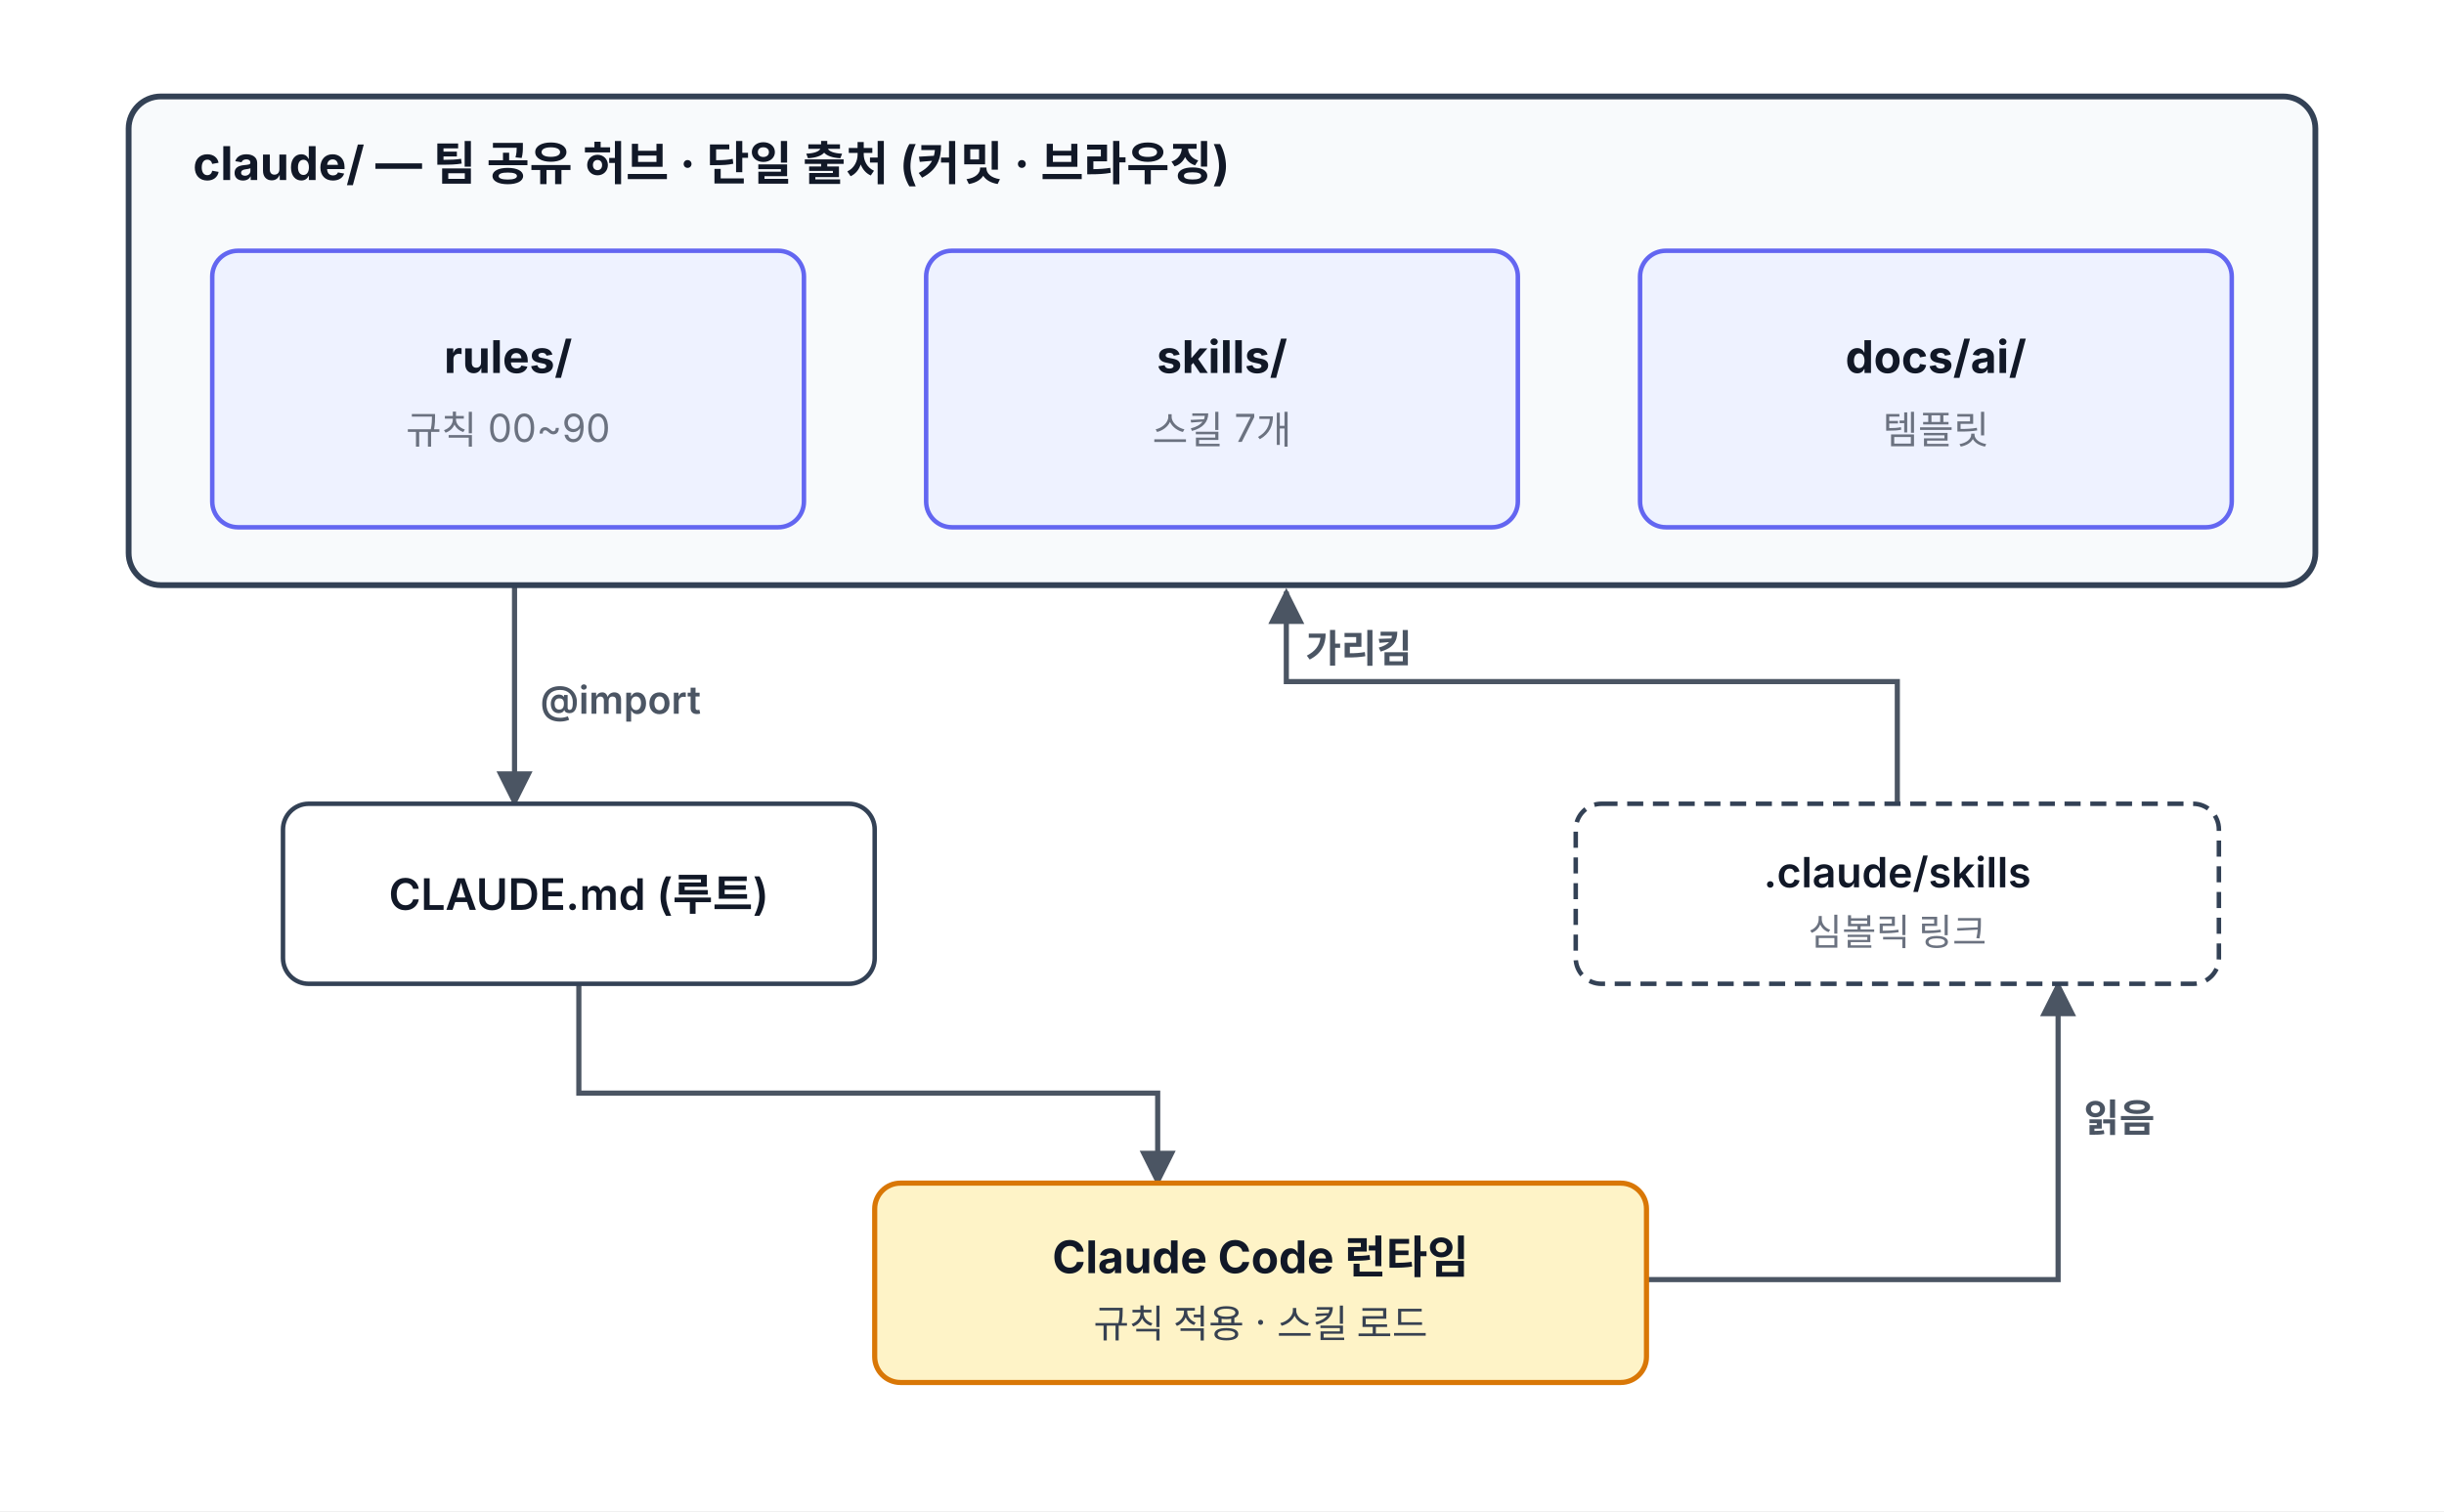
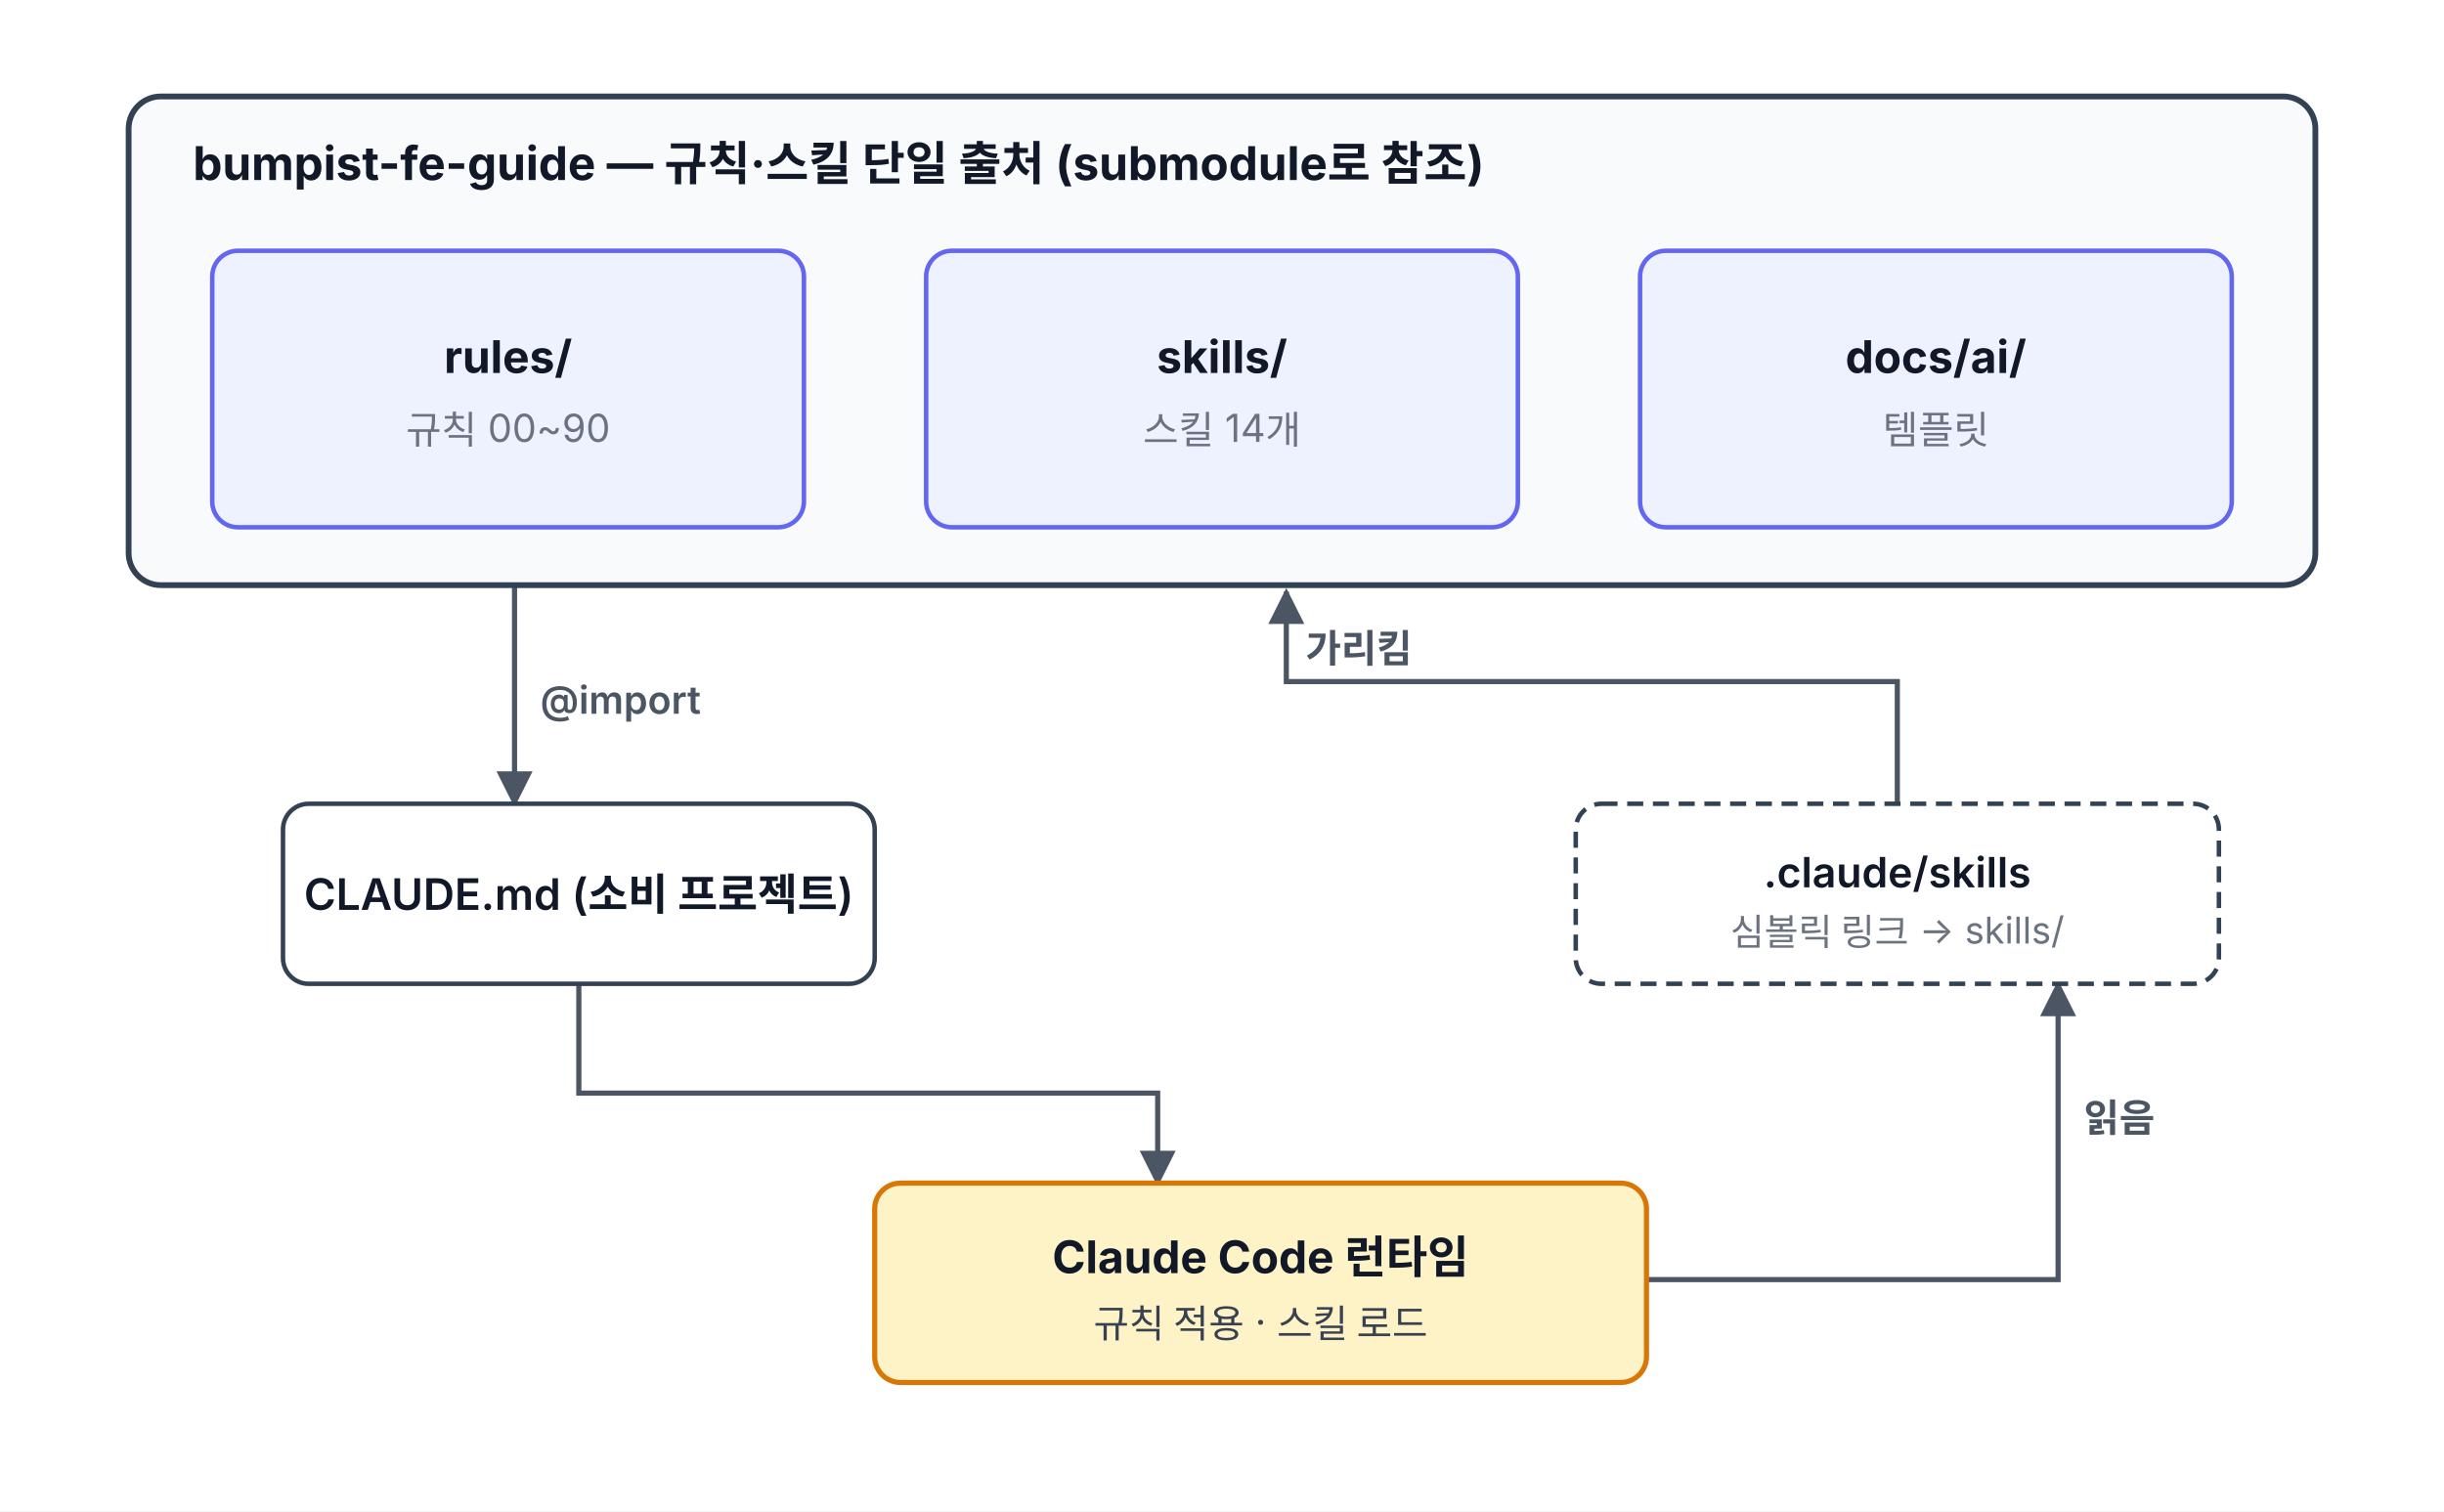
<svg xmlns="http://www.w3.org/2000/svg" viewBox="0 0 760 470" font-family="-apple-system, 'Segoe UI', 'Malgun Gothic', 'Apple SD Gothic Neo', sans-serif">
  <defs>
    <marker id="arrow2" viewBox="0 0 10 10" refX="9" refY="5" markerWidth="7" markerHeight="7" orient="auto-start-reverse">
      <path d="M0,0 L10,5 L0,10 z" fill="#4b5563" />
    </marker>
  </defs>
  <rect width="760" height="470" fill="#ffffff" />
  <g stroke="#4b5563" stroke-width="1.6" fill="none" marker-end="url(#arrow2)">
    <path d="M160,182 V250" />
    <path d="M180,306 V340 H360 V368" />
    <path d="M590,250 V212 H400 V184" />
    <path d="M512,398 H640 V306" />
  </g>
  <rect x="40" y="30" width="680" height="152" rx="10" fill="#f8fafc" stroke="#334155" stroke-width="1.8" />
-   <text x="60" y="56" fill="#111827" font-size="14.5" font-weight="700">claude/ — 팀 공유 허브 · 단일 출처 (커밋 · 브라우징)</text>
+   <text x="60" y="56" fill="#111827" font-size="14.5" font-weight="700">bumpist-fe-guide — 규칙·스킬 단일 출처 (submodule로 참조)</text>
  <rect x="66" y="78" width="184" height="86" rx="8" fill="#eef2ff" stroke="#6366f1" stroke-width="1.4" />
  <text x="158" y="116" text-anchor="middle" fill="#111827" font-size="14" font-weight="700">rules/</text>
  <text x="158" y="138" text-anchor="middle" fill="#6b7280" font-size="12">규칙 00~90</text>
  <rect x="288" y="78" width="184" height="86" rx="8" fill="#eef2ff" stroke="#6366f1" stroke-width="1.4" />
  <text x="380" y="116" text-anchor="middle" fill="#111827" font-size="14" font-weight="700">skills/</text>
-   <text x="380" y="138" text-anchor="middle" fill="#6b7280" font-size="12">스킬 7개</text>
+   <text x="380" y="138" text-anchor="middle" fill="#6b7280" font-size="12">스킬 14개</text>
  <rect x="510" y="78" width="184" height="86" rx="8" fill="#eef2ff" stroke="#6366f1" stroke-width="1.4" />
  <text x="602" y="116" text-anchor="middle" fill="#111827" font-size="14" font-weight="700">docs/ai/</text>
  <text x="602" y="138" text-anchor="middle" fill="#6b7280" font-size="12">템플릿</text>
  <rect x="88" y="250" width="184" height="56" rx="8" fill="#ffffff" stroke="#334155" stroke-width="1.4" />
-   <text x="180" y="283" text-anchor="middle" fill="#111827" font-size="13.5" font-weight="600">CLAUDE.md (루트)</text>
+   <text x="180" y="283" text-anchor="middle" fill="#111827" font-size="13.5" font-weight="600">CLAUDE.md (소비 프로젝트)</text>
  <rect x="490" y="250" width="200" height="56" rx="8" fill="#ffffff" stroke="#334155" stroke-width="1.4" stroke-dasharray="5 3" />
  <text x="590" y="276" text-anchor="middle" fill="#111827" font-size="13" font-weight="600">.claude/skills</text>
-   <text x="590" y="294" text-anchor="middle" fill="#6b7280" font-size="11.5">심볼릭 링크</text>
+   <text x="590" y="294" text-anchor="middle" fill="#6b7280" font-size="11.5">심볼릭 링크 → skills/</text>
  <rect x="272" y="368" width="240" height="62" rx="8" fill="#fef3c7" stroke="#d97706" stroke-width="1.6" />
  <text x="392" y="396" text-anchor="middle" fill="#111827" font-size="14" font-weight="700">Claude Code 런타임</text>
  <text x="392" y="416" text-anchor="middle" fill="#374151" font-size="12">규칙 적용 · 스킬 로드</text>
  <text x="168" y="222" fill="#4b5563" font-size="12" font-weight="600">@import</text>
  <text x="406" y="206" fill="#4b5563" font-size="12" font-weight="600">가리킴</text>
  <text x="648" y="352" fill="#4b5563" font-size="12" font-weight="600">읽음</text>
</svg>
